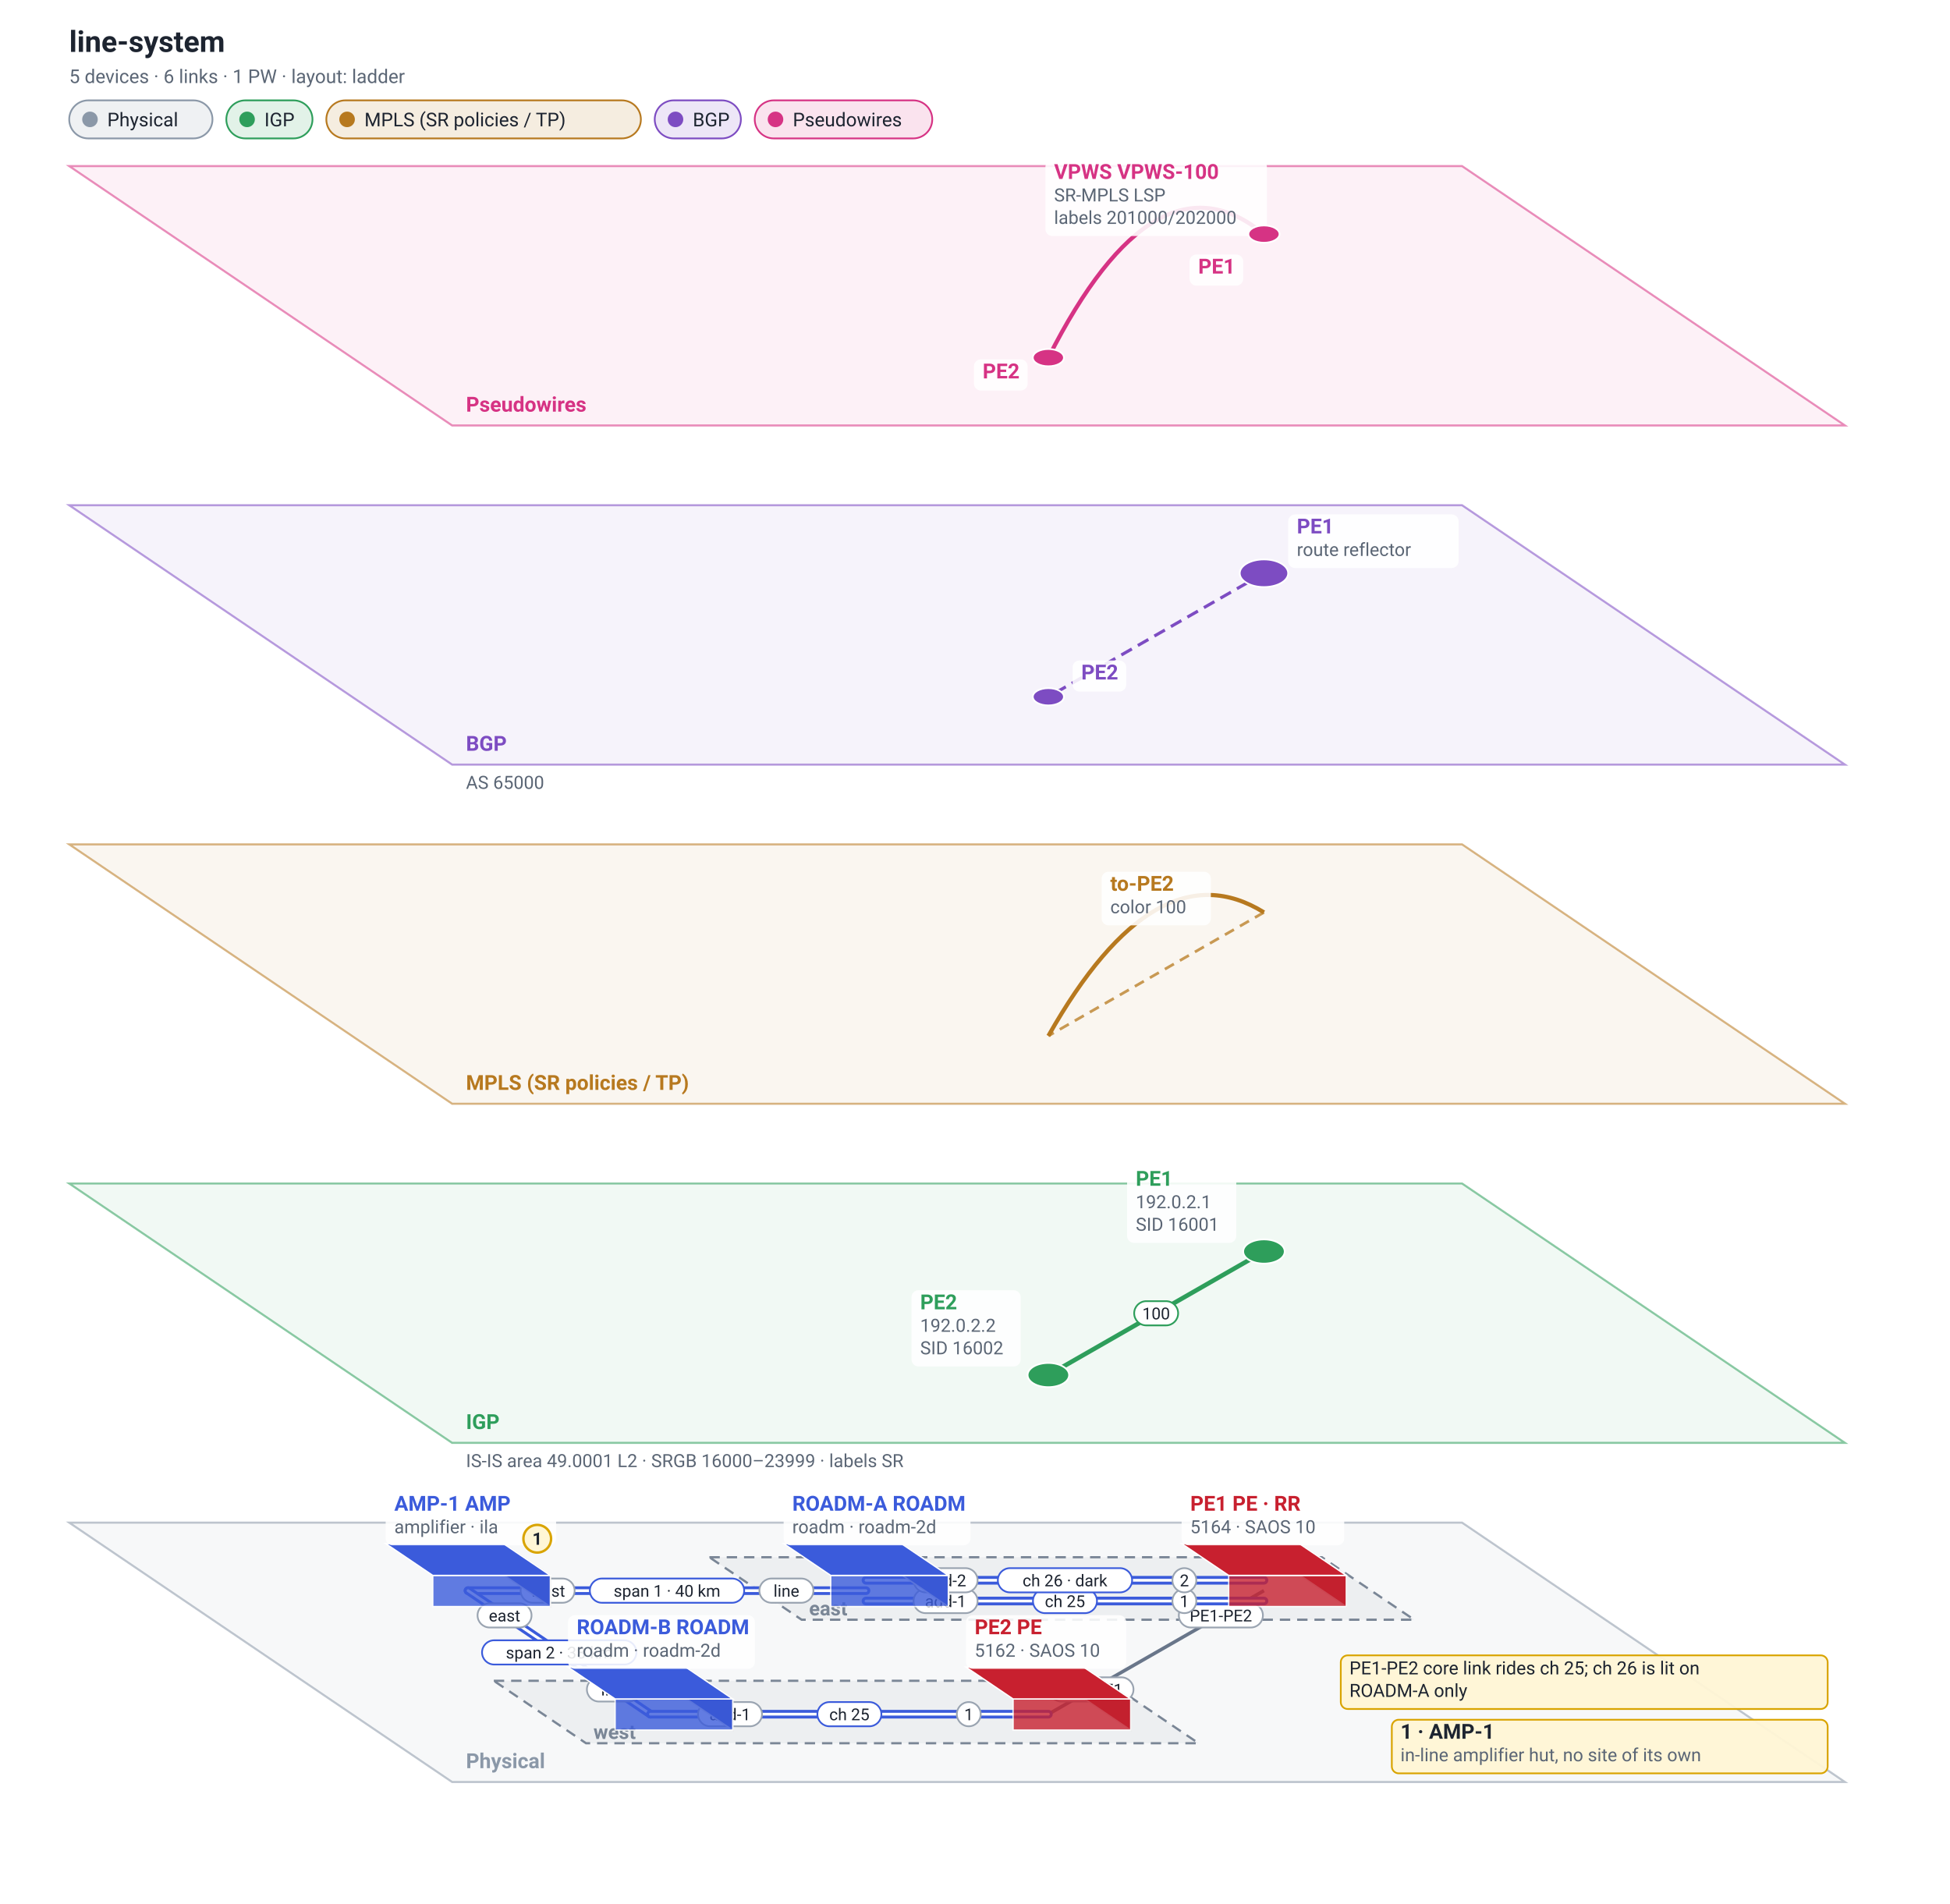
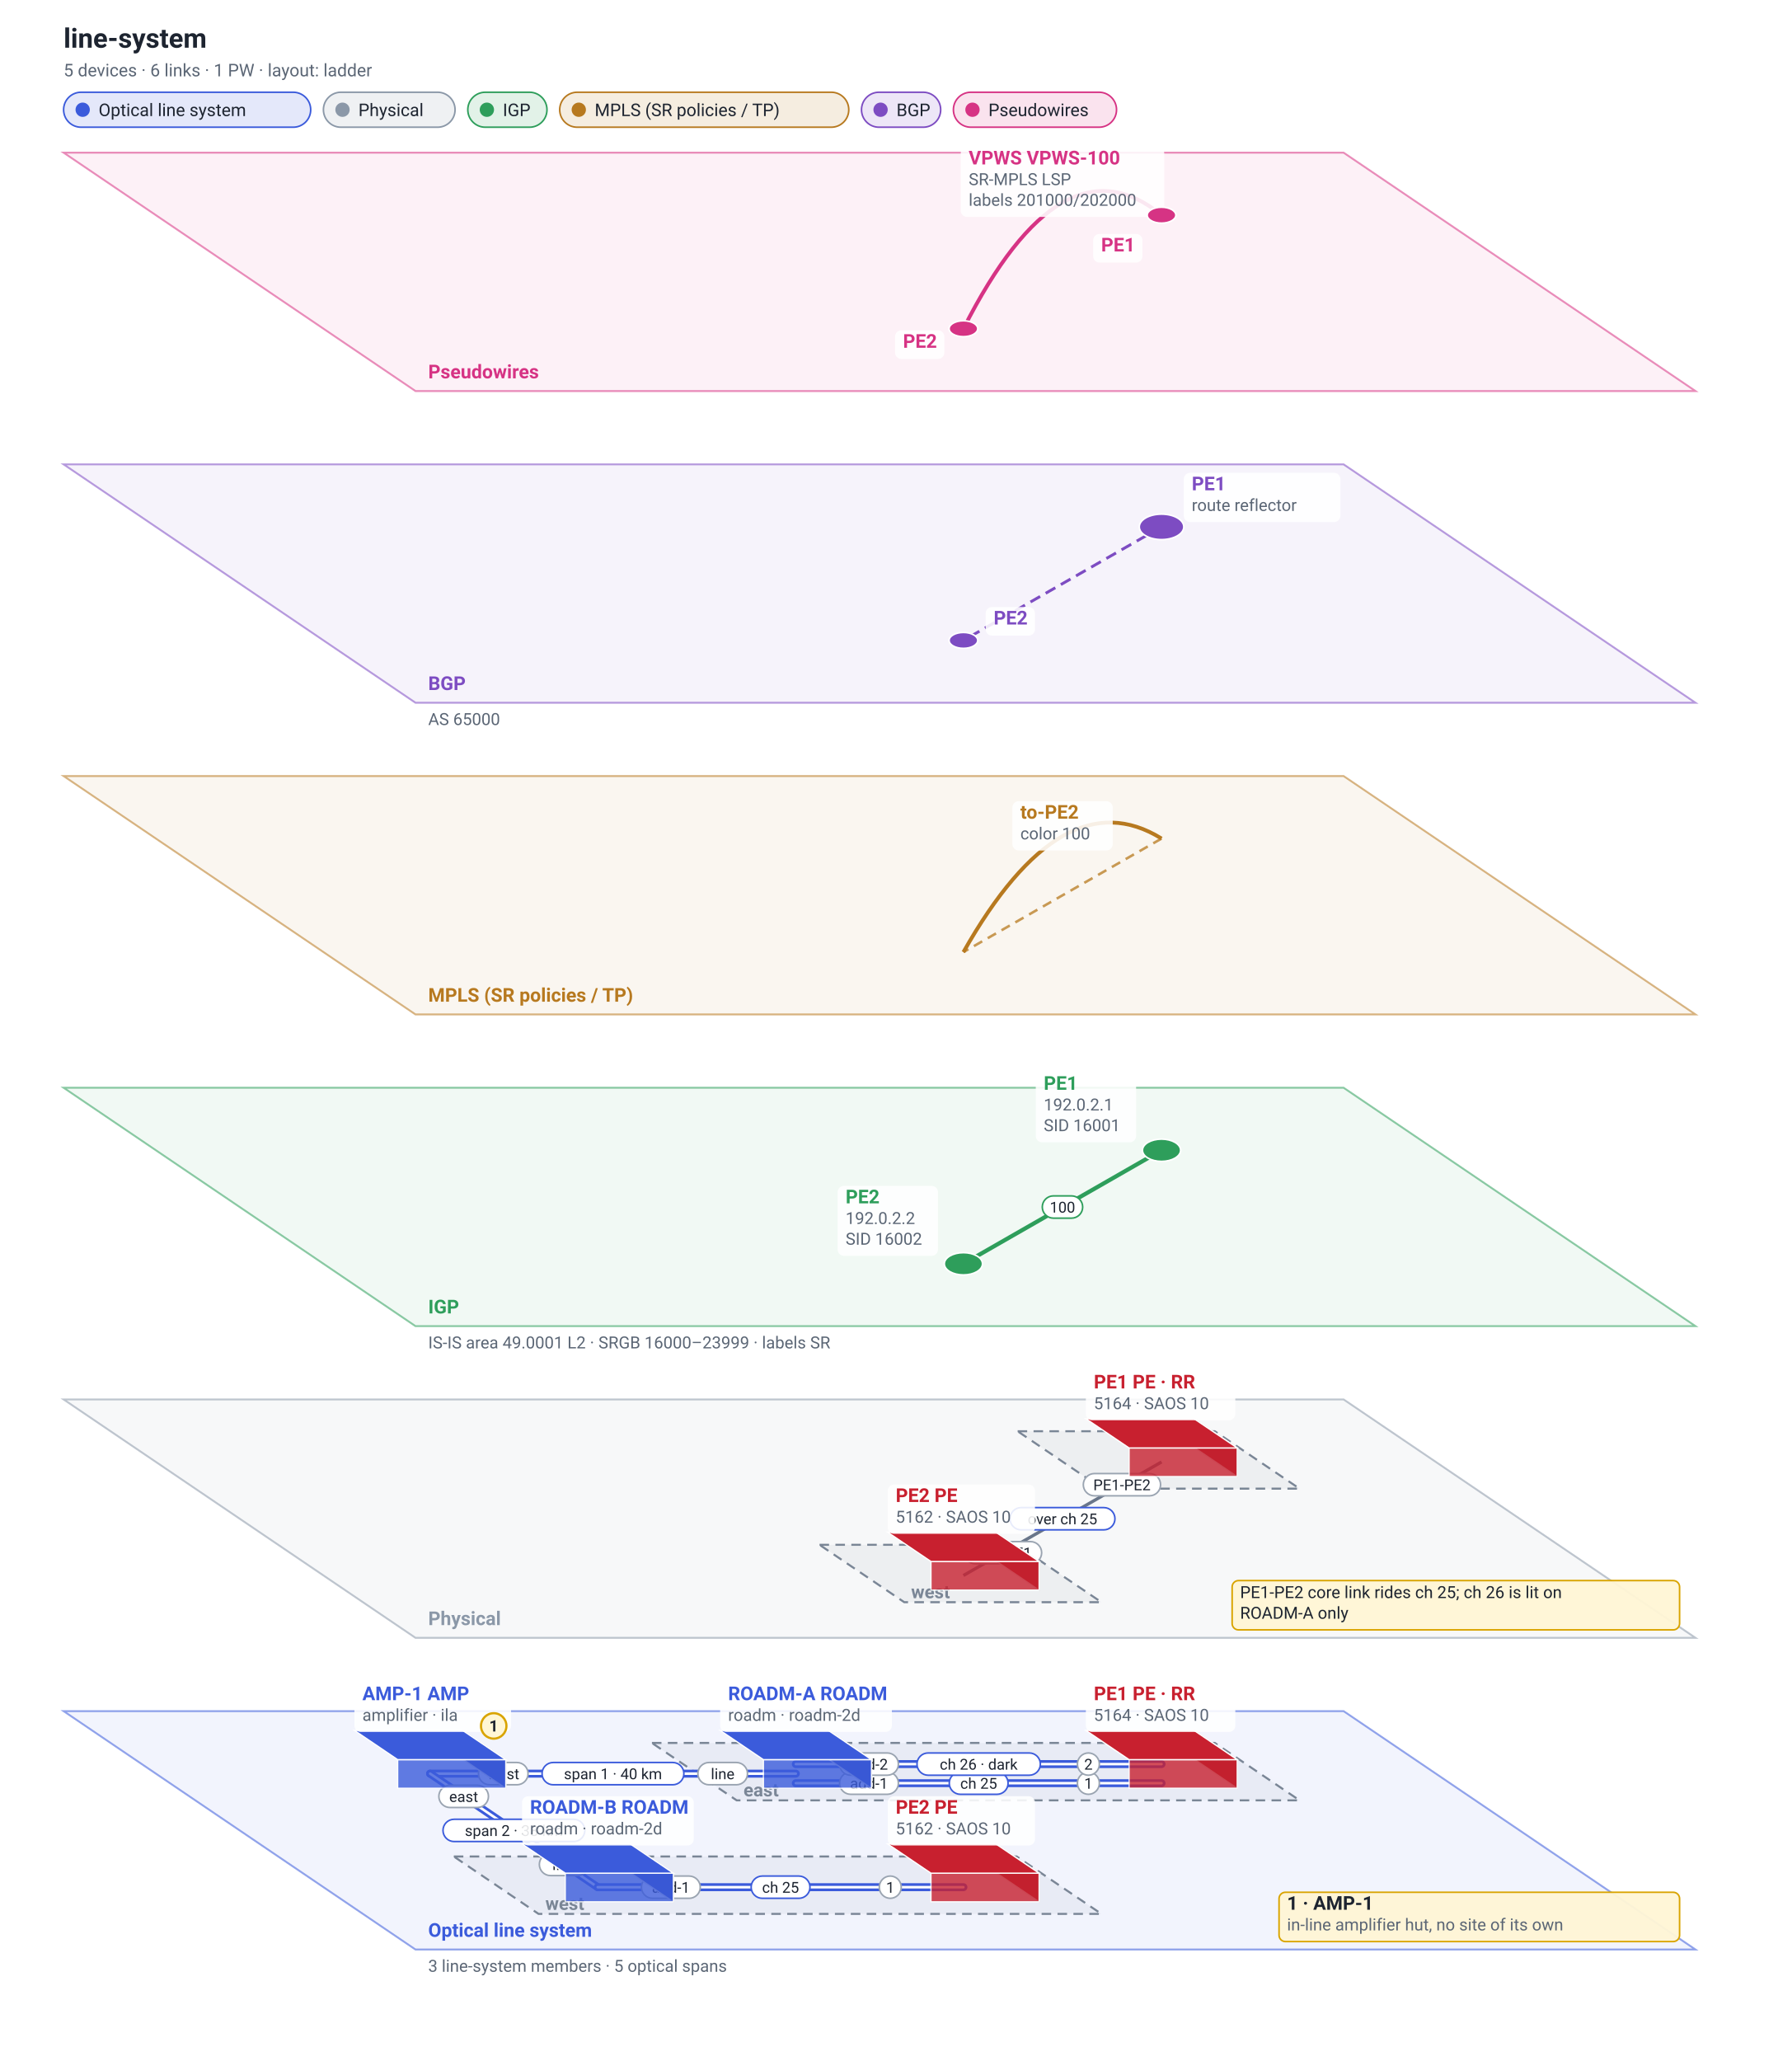
- <svg xmlns="http://www.w3.org/2000/svg" class="netfacts-snapshot" data-variant="exploded" data-gap="196" data-full-h="1100" viewBox="0 0 1127 1100" width="1127" height="1100" font-family="'Segoe UI', Roboto, Helvetica, Arial, sans-serif">
-   <rect class="bg" x="0" y="-4000" width="1127" height="9100" fill="#ffffff" />
+ <svg xmlns="http://www.w3.org/2000/svg" class="netfacts-snapshot" data-variant="exploded" data-gap="196" data-full-h="1296" viewBox="0 0 1127 1296" width="1127" height="1296" font-family="'Segoe UI', Roboto, Helvetica, Arial, sans-serif">
+   <rect class="bg" x="0" y="-4000" width="1127" height="9296" fill="#ffffff" />
  <g class="pillars">
-     <line class="pillar" data-layers="physical igp mpls bgp pw" x1="730.5" y1="919.3" x2="730.5" y2="919.3" stroke="#7f8a99" stroke-width="1.2" stroke-dasharray="2 3" stroke-opacity="0.8" />
-     <line class="pillar" data-layers="physical igp mpls bgp pw" x1="605.9" y1="990.7" x2="605.9" y2="990.7" stroke="#7f8a99" stroke-width="1.2" stroke-dasharray="2 3" stroke-opacity="0.8" />
-     <line class="pillar" data-layers="physical" x1="500.5" y1="919.3" x2="500.5" y2="919.3" stroke="#7f8a99" stroke-width="1.2" stroke-dasharray="2 3" stroke-opacity="0.8" />
-     <line class="pillar" data-layers="physical" x1="270.5" y1="919.3" x2="270.5" y2="919.3" stroke="#7f8a99" stroke-width="1.2" stroke-dasharray="2 3" stroke-opacity="0.8" />
-     <line class="pillar" data-layers="physical" x1="375.9" y1="990.7" x2="375.9" y2="990.7" stroke="#7f8a99" stroke-width="1.2" stroke-dasharray="2 3" stroke-opacity="0.8" />
-   </g>
-   <g class="layer" data-layer="pw" transform="translate(0,-784)">
-     <polygon points="40,880 845,880 1066.3,1029.9 261.3,1029.9" fill="#d63384" fill-opacity="0.07" stroke="#d63384" stroke-opacity="0.55" stroke-width="1.2" />
-     <text x="269.3" y="1021.9" font-size="12" font-weight="700" fill="#d63384">Pseudowires</text>
-     <g>
-       <path d="M730.5,919.3 Q668.2,867.8 605.9,990.7" fill="none" stroke="#d63384" stroke-width="2.4" />
-       <rect x="604.2" y="876.4" width="128" height="44" rx="4" fill="#fff" fill-opacity="0.88" />
-       <text x="609.2" y="887.4" font-size="12" font-weight="700" fill="#d63384">VPWS VPWS-100</text>
-       <text x="609.2" y="900.4" font-size="10.5" fill="#5b6675">SR-MPLS LSP</text>
-       <text x="609.2" y="913.4" font-size="10.5" fill="#5b6675">labels 201000/202000</text>
-     </g>
-     <ellipse cx="730.5" cy="919.3" rx="9" ry="5" fill="#d63384" stroke="#fff" />
-     <rect x="687.5" y="931.1" width="31" height="18" rx="4" fill="#fff" fill-opacity="0.88" />
-     <text x="692.5" y="942.1" font-size="12" font-weight="700" fill="#d63384">PE1</text>
-     <ellipse cx="605.9" cy="990.7" rx="9" ry="5" fill="#d63384" stroke="#fff" />
-     <rect x="562.9" y="991.7" width="31" height="18" rx="4" fill="#fff" fill-opacity="0.88" />
-     <text x="567.9" y="1002.7" font-size="12" font-weight="700" fill="#d63384">PE2</text>
-   </g>
-   <g class="layer" data-layer="bgp" transform="translate(0,-588)">
-     <polygon points="40,880 845,880 1066.3,1029.9 261.3,1029.9" fill="#7d4cc2" fill-opacity="0.07" stroke="#7d4cc2" stroke-opacity="0.55" stroke-width="1.2" />
-     <text x="269.3" y="1021.9" font-size="12" font-weight="700" fill="#7d4cc2">BGP</text>
-     <text x="269.3" y="1043.9" font-size="10.5" fill="#5b6675">AS 65000</text>
-     <g>
-       <line x1="730.5" y1="919.3" x2="605.9" y2="990.7" stroke="#7d4cc2" stroke-width="1.8" stroke-dasharray="7 4" />
-     </g>
-     <g>
-       <ellipse cx="730.5" cy="919.3" rx="14" ry="8" fill="#7d4cc2" stroke="#fff" />
-       <rect x="744.5" y="885.3" width="98.5" height="31" rx="4" fill="#fff" fill-opacity="0.88" />
-       <text x="749.5" y="896.3" font-size="12" font-weight="700" fill="#7d4cc2">PE1</text>
-       <text x="749.5" y="909.3" font-size="10.5" fill="#5b6675">route reflector</text>
-     </g>
-     <g>
-       <ellipse cx="605.9" cy="990.7" rx="9" ry="5" fill="#7d4cc2" stroke="#fff" />
-       <rect x="619.9" y="969.7" width="31" height="18" rx="4" fill="#fff" fill-opacity="0.88" />
-       <text x="624.9" y="980.7" font-size="12" font-weight="700" fill="#7d4cc2">PE2</text>
-     </g>
-   </g>
-   <g class="layer" data-layer="mpls" transform="translate(0,-392)">
-     <polygon points="40,880 845,880 1066.3,1029.9 261.3,1029.9" fill="#b7791f" fill-opacity="0.07" stroke="#b7791f" stroke-opacity="0.55" stroke-width="1.2" />
-     <text x="269.3" y="1021.9" font-size="12" font-weight="700" fill="#b7791f">MPLS (SR policies / TP)</text>
-     <polyline points="730.5,919.3 605.9,990.7" fill="none" stroke="#b7791f" stroke-width="1.6" stroke-dasharray="6 4" stroke-opacity="0.75" />
-     <g>
-       <path d="M730.5,919.3 Q668.2,880.6 605.9,990.7" fill="none" stroke="#b7791f" stroke-width="2.4" />
-       <rect x="636.7" y="895.8" width="63.1" height="31" rx="4" fill="#fff" fill-opacity="0.88" />
-       <text x="641.7" y="906.8" font-size="12" font-weight="700" fill="#b7791f">to-PE2</text>
-       <text x="641.7" y="919.8" font-size="10.5" fill="#5b6675">color 100</text>
-     </g>
-   </g>
-   <g class="layer" data-layer="igp" transform="translate(0,-196)">
-     <polygon points="40,880 845,880 1066.3,1029.9 261.3,1029.9" fill="#2e9e5b" fill-opacity="0.07" stroke="#2e9e5b" stroke-opacity="0.55" stroke-width="1.2" />
-     <text x="269.3" y="1021.9" font-size="12" font-weight="700" fill="#2e9e5b">IGP</text>
-     <text x="269.3" y="1043.9" font-size="10.5" fill="#5b6675">IS-IS area 49.0001 L2 · SRGB 16000–23999 · labels SR</text>
-     <g>
-       <line x1="730.5" y1="919.3" x2="605.9" y2="990.7" stroke="#2e9e5b" stroke-width="2.6" />
-       <rect x="655.5" y="948" width="25.4" height="14" rx="7" fill="#fff" stroke="#2e9e5b" />
-       <text x="668.2" y="958.5" font-size="9.5" text-anchor="middle" fill="#1d2430">100</text>
-     </g>
-     <g>
-       <ellipse cx="730.5" cy="919.3" rx="12" ry="7" fill="#2e9e5b" stroke="#fff" />
-       <rect x="651.4" y="870.3" width="63.1" height="44" rx="4" fill="#fff" fill-opacity="0.88" />
-       <text x="656.4" y="881.3" font-size="12" font-weight="700" fill="#2e9e5b">PE1</text>
-       <text x="656.4" y="894.3" font-size="10.5" fill="#5b6675">192.0.2.1</text>
-       <text x="656.4" y="907.3" font-size="10.5" fill="#5b6675">SID 16001</text>
-     </g>
-     <g>
-       <ellipse cx="605.9" cy="990.7" rx="12" ry="7" fill="#2e9e5b" stroke="#fff" />
-       <rect x="526.8" y="941.7" width="63.1" height="44" rx="4" fill="#fff" fill-opacity="0.88" />
-       <text x="531.8" y="952.7" font-size="12" font-weight="700" fill="#2e9e5b">PE2</text>
-       <text x="531.8" y="965.7" font-size="10.5" fill="#5b6675">192.0.2.2</text>
-       <text x="531.8" y="978.7" font-size="10.5" fill="#5b6675">SID 16002</text>
-     </g>
-   </g>
-   <g class="layer" data-layer="physical" transform="translate(0,0)">
-     <polygon points="40,880 845,880 1066.3,1029.9 261.3,1029.9" fill="#8b98a8" fill-opacity="0.07" stroke="#8b98a8" stroke-opacity="0.55" stroke-width="1.2" />
-     <text x="269.3" y="1021.9" font-size="12" font-weight="700" fill="#8b98a8">Physical</text>
-     <g class="site">
-       <polygon points="410,900 764,900 817.3,936.1 463.3,936.1" fill="#7a8696" fill-opacity="0.08" stroke="#7a8696" stroke-width="1.3" stroke-dasharray="6 4" />
-       <text x="467.6" y="933.6" font-size="11.5" font-weight="700" fill="#7a8696">east</text>
-     </g>
-     <g class="site">
-       <polygon points="285.4,971.4 639.4,971.4 692.7,1007.5 338.7,1007.5" fill="#7a8696" fill-opacity="0.08" stroke="#7a8696" stroke-width="1.3" stroke-dasharray="6 4" />
-       <text x="343" y="1005" font-size="11.5" font-weight="700" fill="#7a8696">west</text>
-     </g>
-     <g>
-       <line x1="730.5" y1="919.3" x2="605.9" y2="990.7" stroke="#69768a" stroke-width="2" />
-       <rect x="681.3" y="926.6" width="48.6" height="14" rx="7" fill="#fff" stroke="#9aa4b1" />
-       <text x="705.6" y="937.1" font-size="9.5" text-anchor="middle" fill="#1d2430">PE1-PE2</text>
-       <rect x="606.5" y="969.4" width="48.6" height="14" rx="7" fill="#fff" stroke="#9aa4b1" />
-       <text x="630.8" y="979.9" font-size="9.5" text-anchor="middle" fill="#1d2430">PE2-PE1</text>
-     </g>
-     <g class="link-optical">
-       <line x1="730.5" y1="925.3" x2="500.5" y2="925.3" stroke="#3b5bdb" stroke-width="5" stroke-linecap="round" />
-       <line x1="730.5" y1="925.3" x2="500.5" y2="925.3" stroke="#fff" stroke-width="1.6" stroke-linecap="round" />
-       <rect x="677.6" y="918.3" width="13.8" height="14" rx="7" fill="#fff" stroke="#9aa4b1" />
-       <text x="684.5" y="928.8" font-size="9.5" text-anchor="middle" fill="#1d2430">1</text>
-       <rect x="528" y="918.3" width="37" height="14" rx="7" fill="#fff" stroke="#9aa4b1" />
-       <text x="546.5" y="928.8" font-size="9.5" text-anchor="middle" fill="#1d2430">add-1</text>
-       <rect x="597" y="918.3" width="37" height="14" rx="7" fill="#fff" stroke="#3b5bdb" />
-       <text x="615.5" y="928.8" font-size="9.5" text-anchor="middle" fill="#1d2430">ch 25</text>
-     </g>
-     <g class="link-optical">
-       <line x1="730.5" y1="913.3" x2="500.5" y2="913.3" stroke="#3b5bdb" stroke-width="5" stroke-linecap="round" />
-       <line x1="730.5" y1="913.3" x2="500.5" y2="913.3" stroke="#fff" stroke-width="1.6" stroke-linecap="round" />
-       <rect x="677.6" y="906.3" width="13.8" height="14" rx="7" fill="#fff" stroke="#9aa4b1" />
-       <text x="684.5" y="916.8" font-size="9.5" text-anchor="middle" fill="#1d2430">2</text>
-       <rect x="528" y="906.3" width="37" height="14" rx="7" fill="#fff" stroke="#9aa4b1" />
-       <text x="546.5" y="916.8" font-size="9.5" text-anchor="middle" fill="#1d2430">add-2</text>
-       <rect x="576.7" y="906.3" width="77.6" height="14" rx="7" fill="#fff" stroke="#3b5bdb" />
-       <text x="615.5" y="916.8" font-size="9.5" text-anchor="middle" fill="#1d2430">ch 26 · dark</text>
-     </g>
-     <g class="link-optical">
-       <line x1="500.5" y1="919.3" x2="270.5" y2="919.3" stroke="#3b5bdb" stroke-width="5" stroke-linecap="round" />
-       <line x1="500.5" y1="919.3" x2="270.5" y2="919.3" stroke="#fff" stroke-width="1.6" stroke-linecap="round" />
-       <rect x="438.9" y="912.3" width="31.2" height="14" rx="7" fill="#fff" stroke="#9aa4b1" />
-       <text x="454.5" y="922.8" font-size="9.5" text-anchor="middle" fill="#1d2430">line</text>
-       <rect x="300.9" y="912.3" width="31.2" height="14" rx="7" fill="#fff" stroke="#9aa4b1" />
-       <text x="316.5" y="922.8" font-size="9.5" text-anchor="middle" fill="#1d2430">west</text>
-       <rect x="340.9" y="912.3" width="89.2" height="14" rx="7" fill="#fff" stroke="#3b5bdb" />
-       <text x="385.5" y="922.8" font-size="9.5" text-anchor="middle" fill="#1d2430">span 1 · 40 km</text>
-     </g>
-     <g class="link-optical">
-       <line x1="270.5" y1="919.3" x2="375.9" y2="990.7" stroke="#3b5bdb" stroke-width="5" stroke-linecap="round" />
-       <line x1="270.5" y1="919.3" x2="375.9" y2="990.7" stroke="#fff" stroke-width="1.6" stroke-linecap="round" />
-       <rect x="276" y="926.6" width="31.2" height="14" rx="7" fill="#fff" stroke="#9aa4b1" />
-       <text x="291.6" y="937.1" font-size="9.5" text-anchor="middle" fill="#1d2430">east</text>
-       <rect x="339.2" y="969.4" width="31.2" height="14" rx="7" fill="#fff" stroke="#9aa4b1" />
-       <text x="354.8" y="979.9" font-size="9.5" text-anchor="middle" fill="#1d2430">line</text>
-       <rect x="278.6" y="948" width="89.2" height="14" rx="7" fill="#fff" stroke="#3b5bdb" />
-       <text x="323.2" y="958.5" font-size="9.5" text-anchor="middle" fill="#1d2430">span 2 · 38 km</text>
-     </g>
-     <g class="link-optical">
-       <line x1="375.9" y1="990.7" x2="605.9" y2="990.7" stroke="#3b5bdb" stroke-width="5" stroke-linecap="round" />
-       <line x1="375.9" y1="990.7" x2="605.9" y2="990.7" stroke="#fff" stroke-width="1.6" stroke-linecap="round" />
-       <rect x="403.4" y="983.7" width="37" height="14" rx="7" fill="#fff" stroke="#9aa4b1" />
-       <text x="421.9" y="994.2" font-size="9.5" text-anchor="middle" fill="#1d2430">add-1</text>
-       <rect x="553" y="983.7" width="13.8" height="14" rx="7" fill="#fff" stroke="#9aa4b1" />
-       <text x="559.9" y="994.2" font-size="9.5" text-anchor="middle" fill="#1d2430">1</text>
-       <rect x="472.4" y="983.7" width="37" height="14" rx="7" fill="#fff" stroke="#3b5bdb" />
-       <text x="490.9" y="994.2" font-size="9.5" text-anchor="middle" fill="#1d2430">ch 25</text>
-     </g>
-     <g class="device">
-       <polygon points="750.9,892.1 778.1,910.5 778.1,928.5 750.9,910.1" fill="#c8202f" stroke="#fff" stroke-width="0.8" style="filter:brightness(0.72)" />
-       <polygon points="710.1,910.5 778.1,910.5 778.1,928.5 710.1,928.5" fill="#c8202f" stroke="#fff" stroke-width="0.8" opacity="0.8" />
-       <polygon points="682.9,892.1 750.9,892.1 778.1,910.5 710.1,910.5" fill="#c8202f" stroke="#fff" stroke-width="0.8" />
-       <rect x="682.9" y="862.1" width="94" height="31" rx="4" fill="#fff" fill-opacity="0.88" />
-       <text x="687.9" y="873.1" font-size="12" font-weight="700" fill="#c8202f">PE1  PE · RR</text>
-       <text x="687.9" y="886.1" font-size="10.5" fill="#5b6675">5164 · SAOS 10</text>
-     </g>
-     <g class="device">
-       <polygon points="626.3,963.5 653.5,981.9 653.5,999.9 626.3,981.5" fill="#c8202f" stroke="#fff" stroke-width="0.8" style="filter:brightness(0.72)" />
-       <polygon points="585.5,981.9 653.5,981.9 653.5,999.9 585.5,999.9" fill="#c8202f" stroke="#fff" stroke-width="0.8" opacity="0.8" />
-       <polygon points="558.3,963.5 626.3,963.5 653.5,981.9 585.5,981.9" fill="#c8202f" stroke="#fff" stroke-width="0.8" />
-       <rect x="558.3" y="933.5" width="92.6" height="31" rx="4" fill="#fff" fill-opacity="0.88" />
-       <text x="563.3" y="944.5" font-size="12" font-weight="700" fill="#c8202f">PE2  PE</text>
-       <text x="563.3" y="957.5" font-size="10.5" fill="#5b6675">5162 · SAOS 10</text>
-     </g>
-     <g class="device">
-       <polygon points="520.9,892.1 548.1,910.5 548.1,928.5 520.9,910.1" fill="#3b5bdb" stroke="#fff" stroke-width="0.8" style="filter:brightness(0.72)" />
-       <polygon points="480.1,910.5 548.1,910.5 548.1,928.5 480.1,928.5" fill="#3b5bdb" stroke="#fff" stroke-width="0.8" opacity="0.8" />
-       <polygon points="452.9,892.1 520.9,892.1 548.1,910.5 480.1,910.5" fill="#3b5bdb" stroke="#fff" stroke-width="0.8" />
-       <rect x="452.9" y="862.1" width="108" height="31" rx="4" fill="#fff" fill-opacity="0.88" />
-       <text x="457.9" y="873.1" font-size="12" font-weight="700" fill="#3b5bdb">ROADM-A  ROADM</text>
-       <text x="457.9" y="886.1" font-size="10.5" fill="#5b6675">roadm · roadm-2d</text>
-     </g>
-     <g class="device">
-       <polygon points="290.9,892.1 318.1,910.5 318.1,928.5 290.9,910.1" fill="#3b5bdb" stroke="#fff" stroke-width="0.8" style="filter:brightness(0.72)" />
-       <polygon points="250.1,910.5 318.1,910.5 318.1,928.5 250.1,928.5" fill="#3b5bdb" stroke="#fff" stroke-width="0.8" opacity="0.8" />
-       <polygon points="222.9,892.1 290.9,892.1 318.1,910.5 250.1,910.5" fill="#3b5bdb" stroke="#fff" stroke-width="0.8" />
-       <rect x="222.9" y="862.1" width="98.5" height="31" rx="4" fill="#fff" fill-opacity="0.88" />
-       <text x="227.9" y="873.1" font-size="12" font-weight="700" fill="#3b5bdb">AMP-1  AMP</text>
-       <text x="227.9" y="886.1" font-size="10.5" fill="#5b6675">amplifier · ila</text>
-     </g>
-     <g class="device">
-       <polygon points="396.3,963.5 423.5,981.9 423.5,999.9 396.3,981.5" fill="#3b5bdb" stroke="#fff" stroke-width="0.8" style="filter:brightness(0.72)" />
-       <polygon points="355.5,981.9 423.5,981.9 423.5,999.9 355.5,999.9" fill="#3b5bdb" stroke="#fff" stroke-width="0.8" opacity="0.8" />
-       <polygon points="328.3,963.5 396.3,963.5 423.5,981.9 355.5,981.9" fill="#3b5bdb" stroke="#fff" stroke-width="0.8" />
-       <rect x="328.3" y="933.5" width="108" height="31" rx="4" fill="#fff" fill-opacity="0.88" />
-       <text x="333.3" y="944.5" font-size="12" font-weight="700" fill="#3b5bdb">ROADM-B  ROADM</text>
-       <text x="333.3" y="957.5" font-size="10.5" fill="#5b6675">roadm · roadm-2d</text>
+     <line class="pillar" data-layers="physical optical igp mpls bgp pw" x1="730.5" y1="1115.3" x2="730.5" y2="1115.3" stroke="#7f8a99" stroke-width="1.2" stroke-dasharray="2 3" stroke-opacity="0.8" />
+     <line class="pillar" data-layers="physical optical igp mpls bgp pw" x1="605.9" y1="1186.7" x2="605.9" y2="1186.7" stroke="#7f8a99" stroke-width="1.2" stroke-dasharray="2 3" stroke-opacity="0.8" />
+   </g>
+   <g class="layer" data-layer="pw" transform="translate(0,-980)">
+     <polygon points="40,1076 845,1076 1066.3,1225.9 261.3,1225.9" fill="#d63384" fill-opacity="0.07" stroke="#d63384" stroke-opacity="0.55" stroke-width="1.2" />
+     <text x="269.3" y="1217.9" font-size="12" font-weight="700" fill="#d63384">Pseudowires</text>
+     <g>
+       <path d="M730.5,1115.3 Q668.2,1063.8 605.9,1186.7" fill="none" stroke="#d63384" stroke-width="2.4" />
+       <rect x="604.2" y="1072.4" width="128" height="44" rx="4" fill="#fff" fill-opacity="0.88" />
+       <text x="609.2" y="1083.4" font-size="12" font-weight="700" fill="#d63384">VPWS VPWS-100</text>
+       <text x="609.2" y="1096.4" font-size="10.5" fill="#5b6675">SR-MPLS LSP</text>
+       <text x="609.2" y="1109.4" font-size="10.5" fill="#5b6675">labels 201000/202000</text>
+     </g>
+     <ellipse cx="730.5" cy="1115.3" rx="9" ry="5" fill="#d63384" stroke="#fff" />
+     <rect x="687.5" y="1127.1" width="31" height="18" rx="4" fill="#fff" fill-opacity="0.88" />
+     <text x="692.5" y="1138.1" font-size="12" font-weight="700" fill="#d63384">PE1</text>
+     <ellipse cx="605.9" cy="1186.7" rx="9" ry="5" fill="#d63384" stroke="#fff" />
+     <rect x="562.9" y="1187.7" width="31" height="18" rx="4" fill="#fff" fill-opacity="0.88" />
+     <text x="567.9" y="1198.7" font-size="12" font-weight="700" fill="#d63384">PE2</text>
+   </g>
+   <g class="layer" data-layer="bgp" transform="translate(0,-784)">
+     <polygon points="40,1076 845,1076 1066.3,1225.9 261.3,1225.9" fill="#7d4cc2" fill-opacity="0.07" stroke="#7d4cc2" stroke-opacity="0.55" stroke-width="1.2" />
+     <text x="269.3" y="1217.9" font-size="12" font-weight="700" fill="#7d4cc2">BGP</text>
+     <text x="269.3" y="1239.9" font-size="10.5" fill="#5b6675">AS 65000</text>
+     <g>
+       <line x1="730.5" y1="1115.3" x2="605.9" y2="1186.7" stroke="#7d4cc2" stroke-width="1.8" stroke-dasharray="7 4" />
+     </g>
+     <g>
+       <ellipse cx="730.5" cy="1115.3" rx="14" ry="8" fill="#7d4cc2" stroke="#fff" />
+       <rect x="744.5" y="1081.3" width="98.5" height="31" rx="4" fill="#fff" fill-opacity="0.88" />
+       <text x="749.5" y="1092.3" font-size="12" font-weight="700" fill="#7d4cc2">PE1</text>
+       <text x="749.5" y="1105.3" font-size="10.5" fill="#5b6675">route reflector</text>
+     </g>
+     <g>
+       <ellipse cx="605.9" cy="1186.7" rx="9" ry="5" fill="#7d4cc2" stroke="#fff" />
+       <rect x="619.9" y="1165.7" width="31" height="18" rx="4" fill="#fff" fill-opacity="0.88" />
+       <text x="624.9" y="1176.7" font-size="12" font-weight="700" fill="#7d4cc2">PE2</text>
+     </g>
+   </g>
+   <g class="layer" data-layer="mpls" transform="translate(0,-588)">
+     <polygon points="40,1076 845,1076 1066.3,1225.9 261.3,1225.9" fill="#b7791f" fill-opacity="0.07" stroke="#b7791f" stroke-opacity="0.55" stroke-width="1.2" />
+     <text x="269.3" y="1217.9" font-size="12" font-weight="700" fill="#b7791f">MPLS (SR policies / TP)</text>
+     <polyline points="730.5,1115.3 605.9,1186.7" fill="none" stroke="#b7791f" stroke-width="1.6" stroke-dasharray="6 4" stroke-opacity="0.75" />
+     <g>
+       <path d="M730.5,1115.3 Q668.2,1076.6 605.9,1186.7" fill="none" stroke="#b7791f" stroke-width="2.4" />
+       <rect x="636.7" y="1091.8" width="63.1" height="31" rx="4" fill="#fff" fill-opacity="0.88" />
+       <text x="641.7" y="1102.8" font-size="12" font-weight="700" fill="#b7791f">to-PE2</text>
+       <text x="641.7" y="1115.8" font-size="10.5" fill="#5b6675">color 100</text>
+     </g>
+   </g>
+   <g class="layer" data-layer="igp" transform="translate(0,-392)">
+     <polygon points="40,1076 845,1076 1066.3,1225.9 261.3,1225.9" fill="#2e9e5b" fill-opacity="0.07" stroke="#2e9e5b" stroke-opacity="0.55" stroke-width="1.2" />
+     <text x="269.3" y="1217.9" font-size="12" font-weight="700" fill="#2e9e5b">IGP</text>
+     <text x="269.3" y="1239.9" font-size="10.5" fill="#5b6675">IS-IS area 49.0001 L2 · SRGB 16000–23999 · labels SR</text>
+     <g>
+       <line x1="730.5" y1="1115.3" x2="605.9" y2="1186.7" stroke="#2e9e5b" stroke-width="2.6" />
+       <rect x="655.5" y="1144" width="25.4" height="14" rx="7" fill="#fff" stroke="#2e9e5b" />
+       <text x="668.2" y="1154.5" font-size="9.5" text-anchor="middle" fill="#1d2430">100</text>
+     </g>
+     <g>
+       <ellipse cx="730.5" cy="1115.3" rx="12" ry="7" fill="#2e9e5b" stroke="#fff" />
+       <rect x="651.4" y="1066.3" width="63.1" height="44" rx="4" fill="#fff" fill-opacity="0.88" />
+       <text x="656.4" y="1077.3" font-size="12" font-weight="700" fill="#2e9e5b">PE1</text>
+       <text x="656.4" y="1090.3" font-size="10.5" fill="#5b6675">192.0.2.1</text>
+       <text x="656.4" y="1103.3" font-size="10.5" fill="#5b6675">SID 16001</text>
+     </g>
+     <g>
+       <ellipse cx="605.9" cy="1186.7" rx="12" ry="7" fill="#2e9e5b" stroke="#fff" />
+       <rect x="526.8" y="1137.7" width="63.1" height="44" rx="4" fill="#fff" fill-opacity="0.88" />
+       <text x="531.8" y="1148.7" font-size="12" font-weight="700" fill="#2e9e5b">PE2</text>
+       <text x="531.8" y="1161.7" font-size="10.5" fill="#5b6675">192.0.2.2</text>
+       <text x="531.8" y="1174.7" font-size="10.5" fill="#5b6675">SID 16002</text>
+     </g>
+   </g>
+   <g class="layer" data-layer="physical" transform="translate(0,-196)">
+     <polygon points="40,1076 845,1076 1066.3,1225.9 261.3,1225.9" fill="#8b98a8" fill-opacity="0.07" stroke="#8b98a8" stroke-opacity="0.55" stroke-width="1.2" />
+     <text x="269.3" y="1217.9" font-size="12" font-weight="700" fill="#8b98a8">Physical</text>
+     <g class="site">
+       <polygon points="640,1096 764,1096 817.3,1132.1 693.3,1132.1" fill="#7a8696" fill-opacity="0.08" stroke="#7a8696" stroke-width="1.3" stroke-dasharray="6 4" />
+       <text x="697.6" y="1129.6" font-size="11.5" font-weight="700" fill="#7a8696">east</text>
+     </g>
+     <g class="site">
+       <polygon points="515.4,1167.4 639.4,1167.4 692.7,1203.5 568.7,1203.5" fill="#7a8696" fill-opacity="0.08" stroke="#7a8696" stroke-width="1.3" stroke-dasharray="6 4" />
+       <text x="573" y="1201" font-size="11.5" font-weight="700" fill="#7a8696">west</text>
+     </g>
+     <g>
+       <line x1="730.5" y1="1115.3" x2="605.9" y2="1186.7" stroke="#69768a" stroke-width="2" />
+       <rect x="681.3" y="1122.6" width="48.6" height="14" rx="7" fill="#fff" stroke="#9aa4b1" />
+       <text x="705.6" y="1133.1" font-size="9.5" text-anchor="middle" fill="#1d2430">PE1-PE2</text>
+       <rect x="606.5" y="1165.4" width="48.6" height="14" rx="7" fill="#fff" stroke="#9aa4b1" />
+       <text x="630.8" y="1175.9" font-size="9.5" text-anchor="middle" fill="#1d2430">PE2-PE1</text>
+       <rect x="635.2" y="1144" width="66" height="14" rx="7" fill="#fff" stroke="#3b5bdb" />
+       <text x="668.2" y="1154.5" font-size="9.5" text-anchor="middle" fill="#1d2430">over ch 25</text>
+     </g>
+     <g class="device">
+       <polygon points="750.9,1088.1 778.1,1106.5 778.1,1124.5 750.9,1106.1" fill="#c8202f" stroke="#fff" stroke-width="0.8" style="filter:brightness(0.72)" />
+       <polygon points="710.1,1106.5 778.1,1106.5 778.1,1124.5 710.1,1124.5" fill="#c8202f" stroke="#fff" stroke-width="0.8" opacity="0.8" />
+       <polygon points="682.9,1088.1 750.9,1088.1 778.1,1106.5 710.1,1106.5" fill="#c8202f" stroke="#fff" stroke-width="0.8" />
+       <rect x="682.9" y="1058.1" width="94" height="31" rx="4" fill="#fff" fill-opacity="0.88" />
+       <text x="687.9" y="1069.1" font-size="12" font-weight="700" fill="#c8202f">PE1  PE · RR</text>
+       <text x="687.9" y="1082.1" font-size="10.5" fill="#5b6675">5164 · SAOS 10</text>
+     </g>
+     <g class="device">
+       <polygon points="626.3,1159.5 653.5,1177.9 653.5,1195.9 626.3,1177.5" fill="#c8202f" stroke="#fff" stroke-width="0.8" style="filter:brightness(0.72)" />
+       <polygon points="585.5,1177.9 653.5,1177.9 653.5,1195.9 585.5,1195.9" fill="#c8202f" stroke="#fff" stroke-width="0.8" opacity="0.8" />
+       <polygon points="558.3,1159.5 626.3,1159.5 653.5,1177.9 585.5,1177.9" fill="#c8202f" stroke="#fff" stroke-width="0.8" />
+       <rect x="558.3" y="1129.5" width="92.6" height="31" rx="4" fill="#fff" fill-opacity="0.88" />
+       <text x="563.3" y="1140.5" font-size="12" font-weight="700" fill="#c8202f">PE2  PE</text>
+       <text x="563.3" y="1153.5" font-size="10.5" fill="#5b6675">5162 · SAOS 10</text>
+     </g>
+     <g class="note">
+       <rect x="774.9" y="1189.9" width="281.4" height="31" rx="4" fill="#fff6d5" fill-opacity="0.95" stroke="#d9a400" />
+       <text x="779.9" y="1200.9" font-size="10.5" fill="#1d2430">PE1-PE2 core link rides ch 25; ch 26 is lit on</text>
+       <text x="779.9" y="1213.9" font-size="10.5" fill="#1d2430">ROADM-A only</text>
+     </g>
+   </g>
+   <g class="layer" data-layer="optical" transform="translate(0,0)">
+     <polygon points="40,1076 845,1076 1066.3,1225.9 261.3,1225.9" fill="#3b5bdb" fill-opacity="0.07" stroke="#3b5bdb" stroke-opacity="0.55" stroke-width="1.2" />
+     <text x="269.3" y="1217.9" font-size="12" font-weight="700" fill="#3b5bdb">Optical line system</text>
+     <text x="269.3" y="1239.9" font-size="10.5" fill="#5b6675">3 line-system members · 5 optical spans</text>
+     <g class="site">
+       <polygon points="410,1096 764,1096 817.3,1132.1 463.3,1132.1" fill="#7a8696" fill-opacity="0.08" stroke="#7a8696" stroke-width="1.3" stroke-dasharray="6 4" />
+       <text x="467.6" y="1129.6" font-size="11.5" font-weight="700" fill="#7a8696">east</text>
+     </g>
+     <g class="site">
+       <polygon points="285.4,1167.4 639.4,1167.4 692.7,1203.5 338.7,1203.5" fill="#7a8696" fill-opacity="0.08" stroke="#7a8696" stroke-width="1.3" stroke-dasharray="6 4" />
+       <text x="343" y="1201" font-size="11.5" font-weight="700" fill="#7a8696">west</text>
+     </g>
+     <g class="link-optical">
+       <line x1="730.5" y1="1121.3" x2="500.5" y2="1121.3" stroke="#3b5bdb" stroke-width="5" stroke-linecap="round" />
+       <line x1="730.5" y1="1121.3" x2="500.5" y2="1121.3" stroke="#fff" stroke-width="1.6" stroke-linecap="round" />
+       <rect x="677.6" y="1114.3" width="13.8" height="14" rx="7" fill="#fff" stroke="#9aa4b1" />
+       <text x="684.5" y="1124.8" font-size="9.5" text-anchor="middle" fill="#1d2430">1</text>
+       <rect x="528" y="1114.3" width="37" height="14" rx="7" fill="#fff" stroke="#9aa4b1" />
+       <text x="546.5" y="1124.8" font-size="9.5" text-anchor="middle" fill="#1d2430">add-1</text>
+       <rect x="597" y="1114.3" width="37" height="14" rx="7" fill="#fff" stroke="#3b5bdb" />
+       <text x="615.5" y="1124.8" font-size="9.5" text-anchor="middle" fill="#1d2430">ch 25</text>
+     </g>
+     <g class="link-optical">
+       <line x1="730.5" y1="1109.3" x2="500.5" y2="1109.3" stroke="#3b5bdb" stroke-width="5" stroke-linecap="round" />
+       <line x1="730.5" y1="1109.3" x2="500.5" y2="1109.3" stroke="#fff" stroke-width="1.6" stroke-linecap="round" />
+       <rect x="677.6" y="1102.3" width="13.8" height="14" rx="7" fill="#fff" stroke="#9aa4b1" />
+       <text x="684.5" y="1112.8" font-size="9.5" text-anchor="middle" fill="#1d2430">2</text>
+       <rect x="528" y="1102.3" width="37" height="14" rx="7" fill="#fff" stroke="#9aa4b1" />
+       <text x="546.5" y="1112.8" font-size="9.5" text-anchor="middle" fill="#1d2430">add-2</text>
+       <rect x="576.7" y="1102.3" width="77.6" height="14" rx="7" fill="#fff" stroke="#3b5bdb" />
+       <text x="615.5" y="1112.8" font-size="9.5" text-anchor="middle" fill="#1d2430">ch 26 · dark</text>
+     </g>
+     <g class="link-optical">
+       <line x1="500.5" y1="1115.3" x2="270.5" y2="1115.3" stroke="#3b5bdb" stroke-width="5" stroke-linecap="round" />
+       <line x1="500.5" y1="1115.3" x2="270.5" y2="1115.3" stroke="#fff" stroke-width="1.6" stroke-linecap="round" />
+       <rect x="438.9" y="1108.3" width="31.2" height="14" rx="7" fill="#fff" stroke="#9aa4b1" />
+       <text x="454.5" y="1118.8" font-size="9.5" text-anchor="middle" fill="#1d2430">line</text>
+       <rect x="300.9" y="1108.3" width="31.2" height="14" rx="7" fill="#fff" stroke="#9aa4b1" />
+       <text x="316.5" y="1118.8" font-size="9.5" text-anchor="middle" fill="#1d2430">west</text>
+       <rect x="340.9" y="1108.3" width="89.2" height="14" rx="7" fill="#fff" stroke="#3b5bdb" />
+       <text x="385.5" y="1118.8" font-size="9.5" text-anchor="middle" fill="#1d2430">span 1 · 40 km</text>
+     </g>
+     <g class="link-optical">
+       <line x1="270.5" y1="1115.3" x2="375.9" y2="1186.7" stroke="#3b5bdb" stroke-width="5" stroke-linecap="round" />
+       <line x1="270.5" y1="1115.3" x2="375.9" y2="1186.7" stroke="#fff" stroke-width="1.6" stroke-linecap="round" />
+       <rect x="276" y="1122.6" width="31.2" height="14" rx="7" fill="#fff" stroke="#9aa4b1" />
+       <text x="291.6" y="1133.1" font-size="9.5" text-anchor="middle" fill="#1d2430">east</text>
+       <rect x="339.2" y="1165.4" width="31.2" height="14" rx="7" fill="#fff" stroke="#9aa4b1" />
+       <text x="354.8" y="1175.9" font-size="9.5" text-anchor="middle" fill="#1d2430">line</text>
+       <rect x="278.6" y="1144" width="89.2" height="14" rx="7" fill="#fff" stroke="#3b5bdb" />
+       <text x="323.2" y="1154.5" font-size="9.5" text-anchor="middle" fill="#1d2430">span 2 · 38 km</text>
+     </g>
+     <g class="link-optical">
+       <line x1="375.9" y1="1186.7" x2="605.9" y2="1186.7" stroke="#3b5bdb" stroke-width="5" stroke-linecap="round" />
+       <line x1="375.9" y1="1186.7" x2="605.9" y2="1186.7" stroke="#fff" stroke-width="1.6" stroke-linecap="round" />
+       <rect x="403.4" y="1179.7" width="37" height="14" rx="7" fill="#fff" stroke="#9aa4b1" />
+       <text x="421.9" y="1190.2" font-size="9.5" text-anchor="middle" fill="#1d2430">add-1</text>
+       <rect x="553" y="1179.7" width="13.8" height="14" rx="7" fill="#fff" stroke="#9aa4b1" />
+       <text x="559.9" y="1190.2" font-size="9.5" text-anchor="middle" fill="#1d2430">1</text>
+       <rect x="472.4" y="1179.7" width="37" height="14" rx="7" fill="#fff" stroke="#3b5bdb" />
+       <text x="490.9" y="1190.2" font-size="9.5" text-anchor="middle" fill="#1d2430">ch 25</text>
+     </g>
+     <g class="device">
+       <polygon points="750.9,1088.1 778.1,1106.5 778.1,1124.5 750.9,1106.1" fill="#c8202f" stroke="#fff" stroke-width="0.8" style="filter:brightness(0.72)" />
+       <polygon points="710.1,1106.5 778.1,1106.5 778.1,1124.5 710.1,1124.5" fill="#c8202f" stroke="#fff" stroke-width="0.8" opacity="0.8" />
+       <polygon points="682.9,1088.1 750.9,1088.1 778.1,1106.5 710.1,1106.5" fill="#c8202f" stroke="#fff" stroke-width="0.8" />
+       <rect x="682.9" y="1058.1" width="94" height="31" rx="4" fill="#fff" fill-opacity="0.88" />
+       <text x="687.9" y="1069.1" font-size="12" font-weight="700" fill="#c8202f">PE1  PE · RR</text>
+       <text x="687.9" y="1082.1" font-size="10.5" fill="#5b6675">5164 · SAOS 10</text>
+     </g>
+     <g class="device">
+       <polygon points="626.3,1159.5 653.5,1177.9 653.5,1195.9 626.3,1177.5" fill="#c8202f" stroke="#fff" stroke-width="0.8" style="filter:brightness(0.72)" />
+       <polygon points="585.5,1177.9 653.5,1177.9 653.5,1195.9 585.5,1195.9" fill="#c8202f" stroke="#fff" stroke-width="0.8" opacity="0.8" />
+       <polygon points="558.3,1159.5 626.3,1159.5 653.5,1177.9 585.5,1177.9" fill="#c8202f" stroke="#fff" stroke-width="0.8" />
+       <rect x="558.3" y="1129.5" width="92.6" height="31" rx="4" fill="#fff" fill-opacity="0.88" />
+       <text x="563.3" y="1140.5" font-size="12" font-weight="700" fill="#c8202f">PE2  PE</text>
+       <text x="563.3" y="1153.5" font-size="10.5" fill="#5b6675">5162 · SAOS 10</text>
+     </g>
+     <g class="device">
+       <polygon points="520.9,1088.1 548.1,1106.5 548.1,1124.5 520.9,1106.1" fill="#3b5bdb" stroke="#fff" stroke-width="0.8" style="filter:brightness(0.72)" />
+       <polygon points="480.1,1106.5 548.1,1106.5 548.1,1124.5 480.1,1124.5" fill="#3b5bdb" stroke="#fff" stroke-width="0.8" opacity="0.8" />
+       <polygon points="452.9,1088.1 520.9,1088.1 548.1,1106.5 480.1,1106.5" fill="#3b5bdb" stroke="#fff" stroke-width="0.8" />
+       <rect x="452.9" y="1058.1" width="108" height="31" rx="4" fill="#fff" fill-opacity="0.88" />
+       <text x="457.9" y="1069.1" font-size="12" font-weight="700" fill="#3b5bdb">ROADM-A  ROADM</text>
+       <text x="457.9" y="1082.1" font-size="10.5" fill="#5b6675">roadm · roadm-2d</text>
+     </g>
+     <g class="device">
+       <polygon points="290.9,1088.1 318.1,1106.5 318.1,1124.5 290.9,1106.1" fill="#3b5bdb" stroke="#fff" stroke-width="0.8" style="filter:brightness(0.72)" />
+       <polygon points="250.1,1106.5 318.1,1106.5 318.1,1124.5 250.1,1124.5" fill="#3b5bdb" stroke="#fff" stroke-width="0.8" opacity="0.8" />
+       <polygon points="222.9,1088.1 290.9,1088.1 318.1,1106.5 250.1,1106.5" fill="#3b5bdb" stroke="#fff" stroke-width="0.8" />
+       <rect x="222.9" y="1058.1" width="98.5" height="31" rx="4" fill="#fff" fill-opacity="0.88" />
+       <text x="227.9" y="1069.1" font-size="12" font-weight="700" fill="#3b5bdb">AMP-1  AMP</text>
+       <text x="227.9" y="1082.1" font-size="10.5" fill="#5b6675">amplifier · ila</text>
+     </g>
+     <g class="device">
+       <polygon points="396.3,1159.5 423.5,1177.9 423.5,1195.9 396.3,1177.5" fill="#3b5bdb" stroke="#fff" stroke-width="0.8" style="filter:brightness(0.72)" />
+       <polygon points="355.5,1177.9 423.5,1177.9 423.5,1195.9 355.5,1195.9" fill="#3b5bdb" stroke="#fff" stroke-width="0.8" opacity="0.8" />
+       <polygon points="328.3,1159.5 396.3,1159.5 423.5,1177.9 355.5,1177.9" fill="#3b5bdb" stroke="#fff" stroke-width="0.8" />
+       <rect x="328.3" y="1129.5" width="108" height="31" rx="4" fill="#fff" fill-opacity="0.88" />
+       <text x="333.3" y="1140.5" font-size="12" font-weight="700" fill="#3b5bdb">ROADM-B  ROADM</text>
+       <text x="333.3" y="1153.5" font-size="10.5" fill="#5b6675">roadm · roadm-2d</text>
    </g>
    <g class="note-marker">
-       <circle cx="310.5" cy="889.3" r="8" fill="#fff6d5" stroke="#d9a400" stroke-width="1.4" />
-       <text x="310.5" y="892.8" font-size="10" font-weight="700" text-anchor="middle" fill="#1d2430">1</text>
+       <circle cx="310.5" cy="1085.3" r="8" fill="#fff6d5" stroke="#d9a400" stroke-width="1.4" />
+       <text x="310.5" y="1088.8" font-size="10" font-weight="700" text-anchor="middle" fill="#1d2430">1</text>
    </g>
    <g class="note">
-       <rect x="804.4" y="993.9" width="251.9" height="31" rx="4" fill="#fff6d5" fill-opacity="0.95" stroke="#d9a400" />
-       <text x="809.4" y="1004.9" font-size="12" font-weight="700" fill="#1d2430">1 · AMP-1</text>
-       <text x="809.4" y="1017.9" font-size="10.5" fill="#5b6675">in-line amplifier hut, no site of its own</text>
-     </g>
-     <g class="note">
-       <rect x="774.9" y="956.7" width="281.4" height="31" rx="4" fill="#fff6d5" fill-opacity="0.95" stroke="#d9a400" />
-       <text x="779.9" y="967.7" font-size="10.5" fill="#1d2430">PE1-PE2 core link rides ch 25; ch 26 is lit on</text>
-       <text x="779.9" y="980.7" font-size="10.5" fill="#1d2430">ROADM-A only</text>
+       <rect x="804.4" y="1189.9" width="251.9" height="31" rx="4" fill="#fff6d5" fill-opacity="0.95" stroke="#d9a400" />
+       <text x="809.4" y="1200.9" font-size="12" font-weight="700" fill="#1d2430">1 · AMP-1</text>
+       <text x="809.4" y="1213.9" font-size="10.5" fill="#5b6675">in-line amplifier hut, no site of its own</text>
    </g>
  </g>
  <g class="hud">
    <text x="40" y="30" font-size="17" font-weight="700" fill="#1d2430">line-system</text>
    <text x="40" y="48" font-size="11" fill="#5b6675">5 devices · 6 links · 1 PW · layout: ladder</text>
+     <g class="chip" data-layer="optical" role="button" tabindex="0" aria-pressed="true" style="cursor:pointer">
+       <rect x="40" y="58" width="155.4" height="22" rx="11" fill="#3b5bdb" fill-opacity="0.14" stroke="#3b5bdb" />
+       <circle class="dot" cx="52" cy="69" r="4.5" fill="#3b5bdb" />
+       <text x="62" y="73" font-size="11" fill="#1d2430">Optical line system</text>
+     </g>
    <g class="chip" data-layer="physical" role="button" tabindex="0" aria-pressed="true" style="cursor:pointer">
-       <rect x="40" y="58" width="82.8" height="22" rx="11" fill="#8b98a8" fill-opacity="0.14" stroke="#8b98a8" />
-       <circle class="dot" cx="52" cy="69" r="4.5" fill="#8b98a8" />
-       <text x="62" y="73" font-size="11" fill="#1d2430">Physical</text>
+       <rect x="203.4" y="58" width="82.8" height="22" rx="11" fill="#8b98a8" fill-opacity="0.14" stroke="#8b98a8" />
+       <circle class="dot" cx="215.4" cy="69" r="4.5" fill="#8b98a8" />
+       <text x="225.4" y="73" font-size="11" fill="#1d2430">Physical</text>
    </g>
    <g class="chip" data-layer="igp" role="button" tabindex="0" aria-pressed="true" style="cursor:pointer">
-       <rect x="130.8" y="58" width="49.8" height="22" rx="11" fill="#2e9e5b" fill-opacity="0.14" stroke="#2e9e5b" />
-       <circle class="dot" cx="142.8" cy="69" r="4.5" fill="#2e9e5b" />
-       <text x="152.8" y="73" font-size="11" fill="#1d2430">IGP</text>
+       <rect x="294.2" y="58" width="49.8" height="22" rx="11" fill="#2e9e5b" fill-opacity="0.14" stroke="#2e9e5b" />
+       <circle class="dot" cx="306.2" cy="69" r="4.5" fill="#2e9e5b" />
+       <text x="316.2" y="73" font-size="11" fill="#1d2430">IGP</text>
    </g>
    <g class="chip" data-layer="mpls" role="button" tabindex="0" aria-pressed="true" style="cursor:pointer">
-       <rect x="188.6" y="58" width="181.8" height="22" rx="11" fill="#b7791f" fill-opacity="0.14" stroke="#b7791f" />
-       <circle class="dot" cx="200.6" cy="69" r="4.5" fill="#b7791f" />
-       <text x="210.6" y="73" font-size="11" fill="#1d2430">MPLS (SR policies / TP)</text>
+       <rect x="352" y="58" width="181.8" height="22" rx="11" fill="#b7791f" fill-opacity="0.14" stroke="#b7791f" />
+       <circle class="dot" cx="364" cy="69" r="4.5" fill="#b7791f" />
+       <text x="374" y="73" font-size="11" fill="#1d2430">MPLS (SR policies / TP)</text>
    </g>
    <g class="chip" data-layer="bgp" role="button" tabindex="0" aria-pressed="true" style="cursor:pointer">
-       <rect x="378.4" y="58" width="49.8" height="22" rx="11" fill="#7d4cc2" fill-opacity="0.14" stroke="#7d4cc2" />
-       <circle class="dot" cx="390.4" cy="69" r="4.5" fill="#7d4cc2" />
-       <text x="400.4" y="73" font-size="11" fill="#1d2430">BGP</text>
+       <rect x="541.8" y="58" width="49.8" height="22" rx="11" fill="#7d4cc2" fill-opacity="0.14" stroke="#7d4cc2" />
+       <circle class="dot" cx="553.8" cy="69" r="4.5" fill="#7d4cc2" />
+       <text x="563.8" y="73" font-size="11" fill="#1d2430">BGP</text>
    </g>
    <g class="chip" data-layer="pw" role="button" tabindex="0" aria-pressed="true" style="cursor:pointer">
-       <rect x="436.2" y="58" width="102.6" height="22" rx="11" fill="#d63384" fill-opacity="0.14" stroke="#d63384" />
-       <circle class="dot" cx="448.2" cy="69" r="4.5" fill="#d63384" />
-       <text x="458.2" y="73" font-size="11" fill="#1d2430">Pseudowires</text>
+       <rect x="599.6" y="58" width="102.6" height="22" rx="11" fill="#d63384" fill-opacity="0.14" stroke="#d63384" />
+       <circle class="dot" cx="611.6" cy="69" r="4.5" fill="#d63384" />
+       <text x="621.6" y="73" font-size="11" fill="#1d2430">Pseudowires</text>
    </g>
  </g>
</svg>
